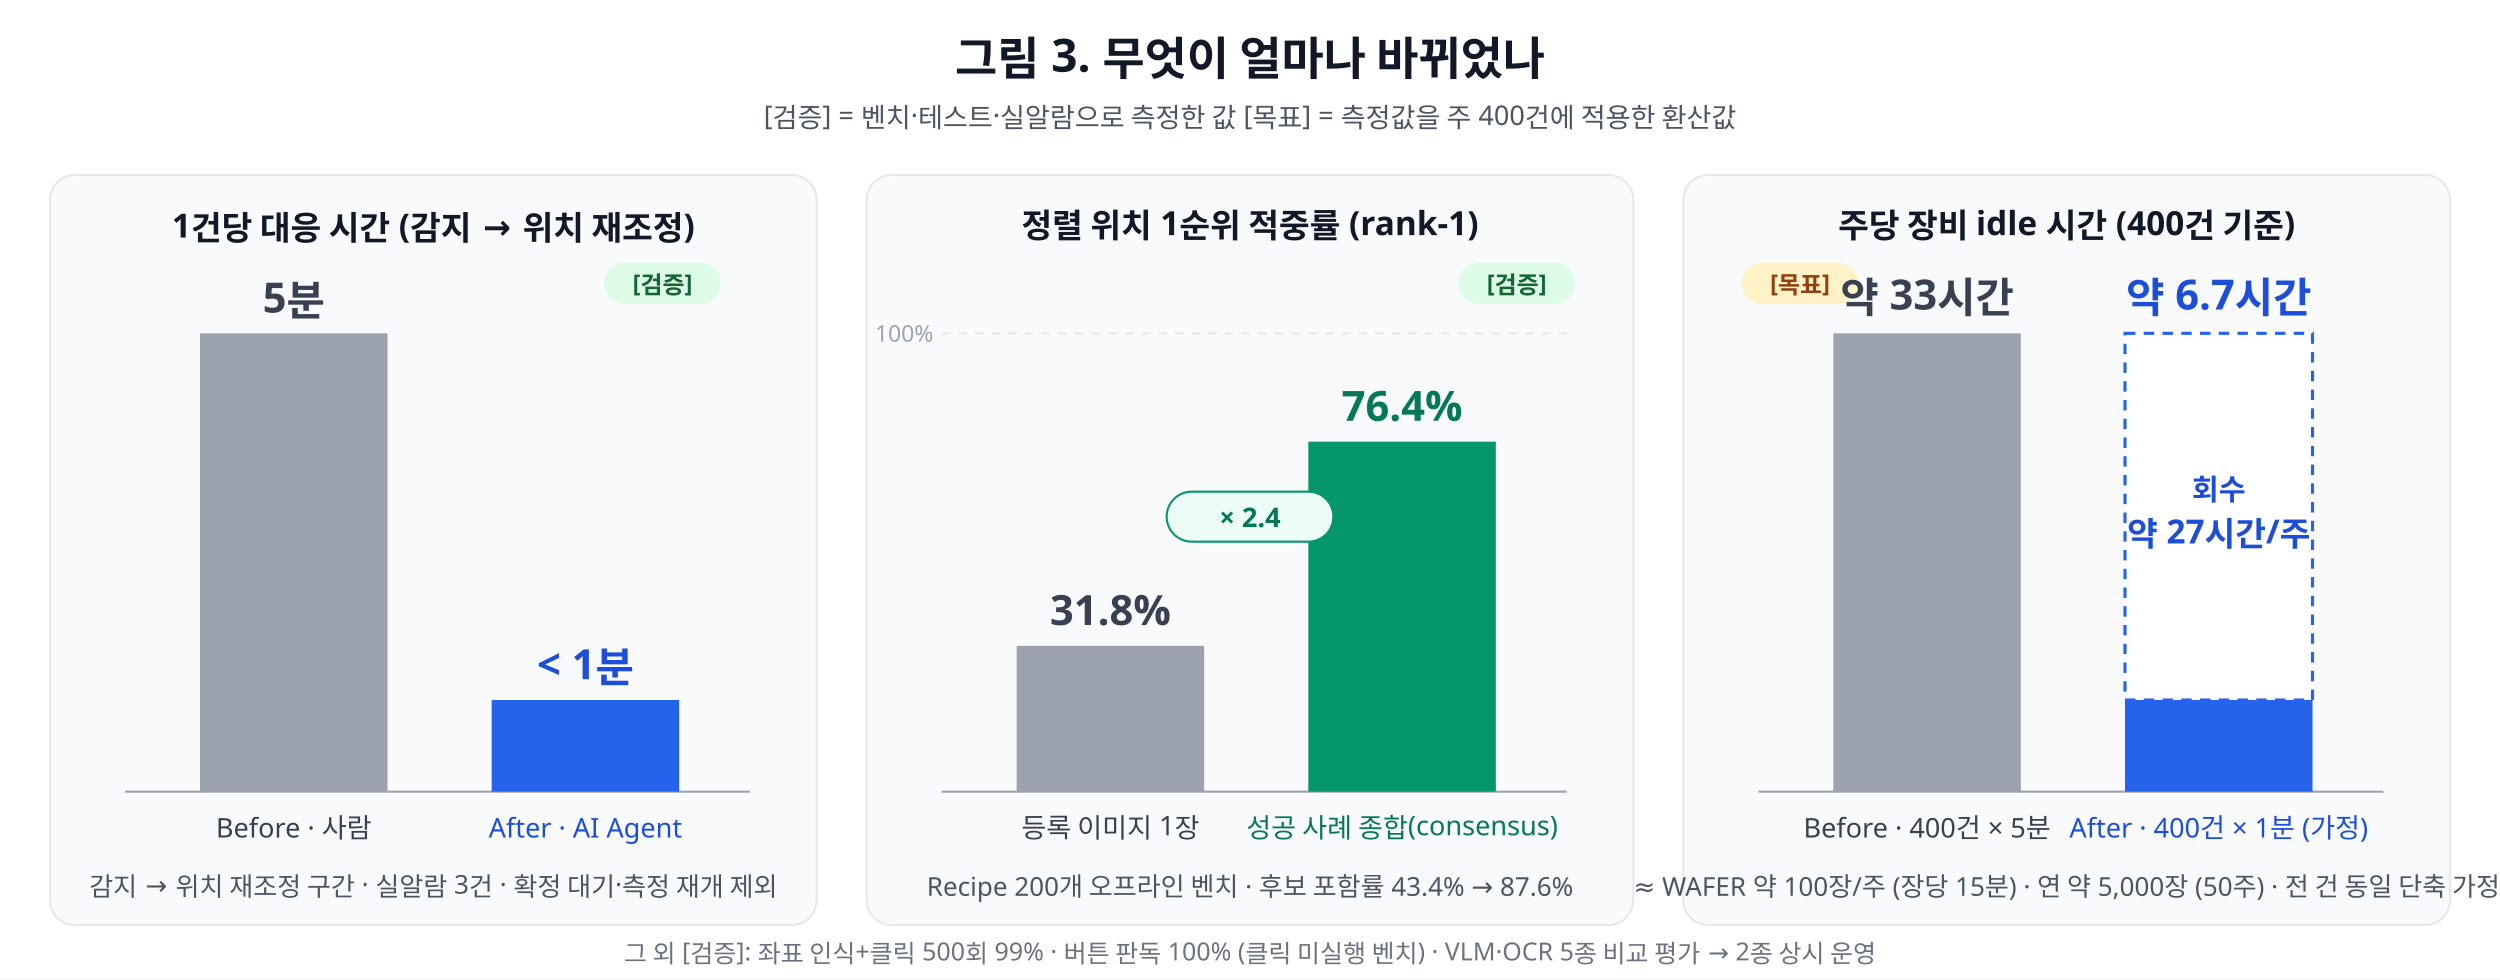
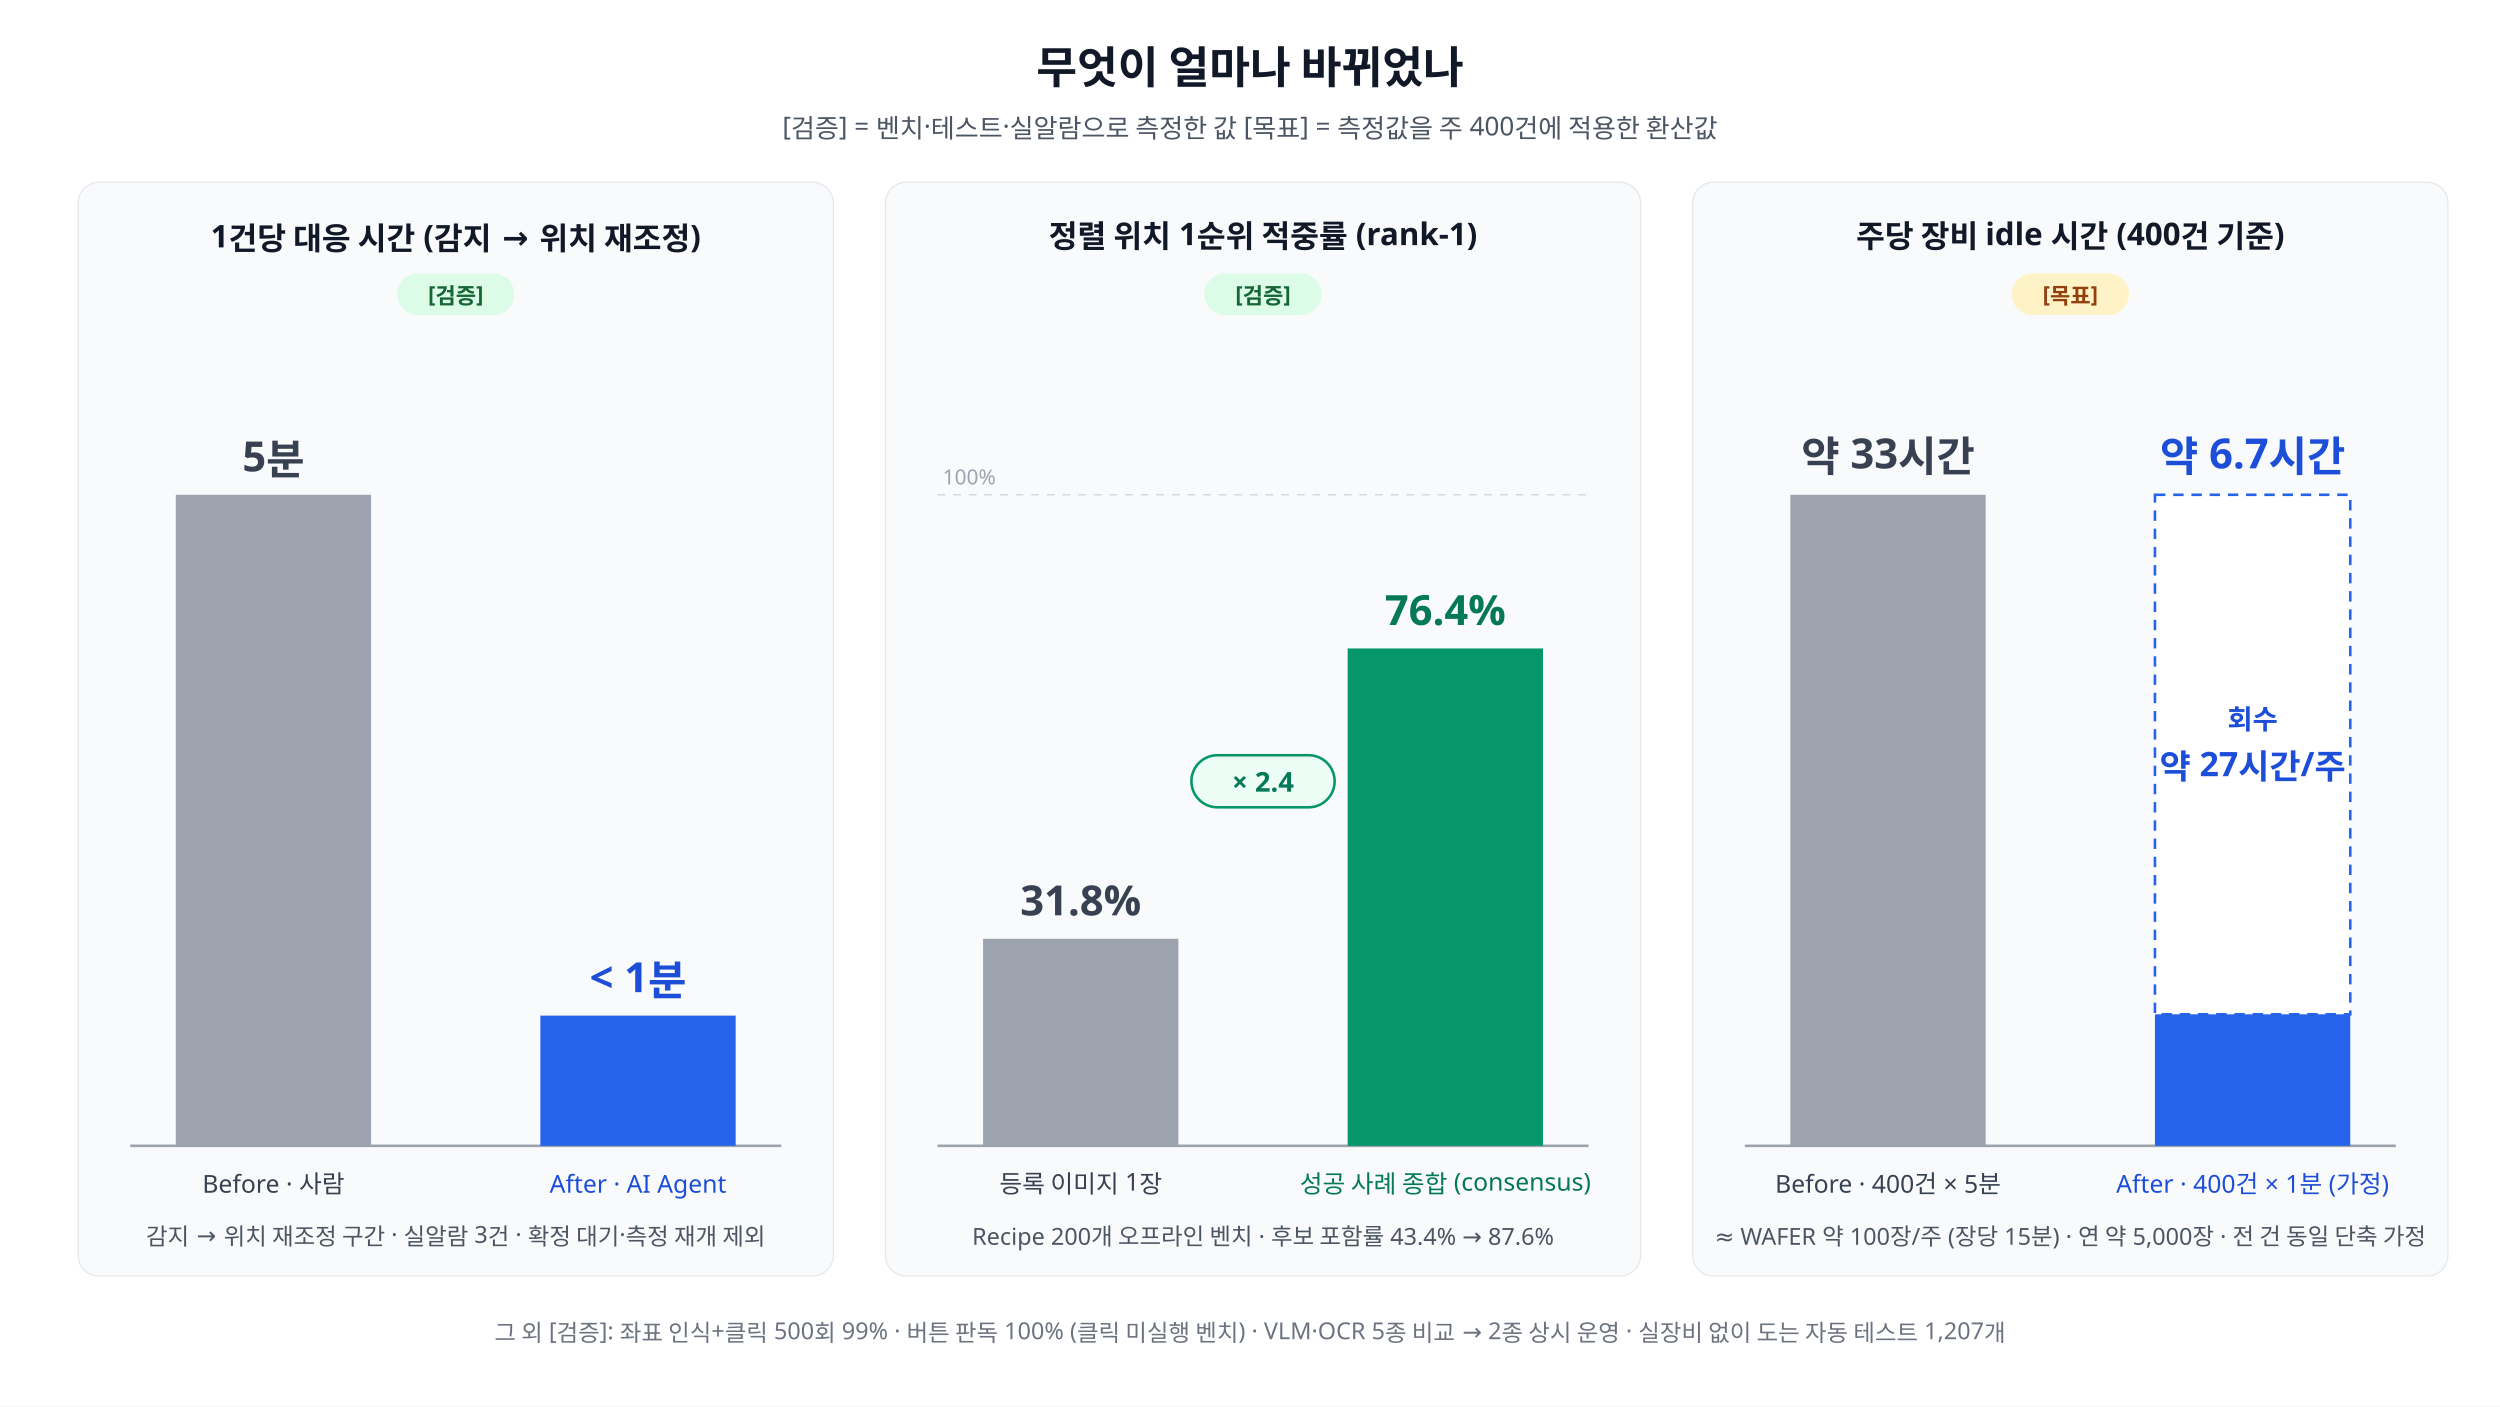
- <svg xmlns="http://www.w3.org/2000/svg" width="1200" height="470" viewBox="0 0 1200 470" font-family="Apple SD Gothic Neo, Malgun Gothic, NanumGothic, sans-serif">
-   <rect width="1200" height="470" fill="#ffffff" />
-   <text x="600" y="36" text-anchor="middle" font-size="22" font-weight="700" fill="#111827">그림 3. 무엇이 얼마나 바뀌었나</text>
-   <text x="600" y="60" text-anchor="middle" font-size="13" fill="#4b5563">[검증] = 벤치·테스트·실알람으로 측정한 값    [목표] = 측정값을 주 400건에 적용한 환산값</text>
-   <rect x="24" y="84" width="368" height="360" rx="12" fill="#f9fafb" stroke="#e5e7eb" />
-   <text x="208" y="114" text-anchor="middle" font-size="16" font-weight="700" fill="#111827">1건당 대응 시간 (감지 → 위치 재조정)</text>
-   <rect x="290" y="126" width="56" height="20" rx="10" fill="#dcfce7" />
-   <text x="318" y="140" text-anchor="middle" font-size="11.5" font-weight="700" fill="#166534">[검증]</text>
-   <line x1="60" y1="380" x2="360" y2="380" stroke="#9ca3af" />
-   <rect x="96" y="160" width="90" height="220" fill="#9ca3af" />
-   <text x="141" y="150" text-anchor="middle" font-size="20" font-weight="700" fill="#374151">5분</text>
-   <text x="141" y="402" text-anchor="middle" font-size="13" fill="#374151">Before · 사람</text>
-   <rect x="236" y="336" width="90" height="44" fill="#2563eb" />
-   <text x="281" y="326" text-anchor="middle" font-size="20" font-weight="700" fill="#1d4ed8">&lt; 1분</text>
-   <text x="281" y="402" text-anchor="middle" font-size="13" fill="#1d4ed8">After · AI Agent</text>
-   <text x="208" y="430" text-anchor="middle" font-size="12.5" fill="#4b5563">감지 → 위치 재조정 구간 · 실알람 3건 · 확정 대기·측정 재개 제외</text>
-   <rect x="416" y="84" width="368" height="360" rx="12" fill="#f9fafb" stroke="#e5e7eb" />
-   <text x="600" y="114" text-anchor="middle" font-size="16" font-weight="700" fill="#111827">정렬 위치 1순위 적중률 (rank-1)</text>
-   <rect x="700" y="126" width="56" height="20" rx="10" fill="#dcfce7" />
-   <text x="728" y="140" text-anchor="middle" font-size="11.5" font-weight="700" fill="#166534">[검증]</text>
-   <line x1="452" y1="380" x2="752" y2="380" stroke="#9ca3af" />
-   <line x1="452" y1="160" x2="752" y2="160" stroke="#e5e7eb" stroke-dasharray="4 4" />
-   <text x="448" y="164" text-anchor="end" font-size="11" fill="#9ca3af">100%</text>
-   <rect x="488" y="310" width="90" height="70" fill="#9ca3af" />
-   <text x="533" y="300" text-anchor="middle" font-size="20" font-weight="700" fill="#374151">31.8%</text>
-   <text x="533" y="402" text-anchor="middle" font-size="13" fill="#374151">등록 이미지 1장</text>
-   <rect x="628" y="212" width="90" height="168" fill="#059669" />
-   <text x="673" y="202" text-anchor="middle" font-size="20" font-weight="700" fill="#047857">76.4%</text>
-   <text x="673" y="402" text-anchor="middle" font-size="13" fill="#047857">성공 사례 종합(consensus)</text>
-   <rect x="560" y="236" width="80" height="24" rx="12" fill="#ecfdf5" stroke="#059669" />
-   <text x="600" y="253" text-anchor="middle" font-size="13" font-weight="700" fill="#047857">× 2.4</text>
-   <text x="600" y="430" text-anchor="middle" font-size="12.5" fill="#4b5563">Recipe 200개 오프라인 벤치 · 후보 포함률 43.4% → 87.6%</text>
-   <rect x="808" y="84" width="368" height="360" rx="12" fill="#f9fafb" stroke="#e5e7eb" />
-   <text x="992" y="114" text-anchor="middle" font-size="16" font-weight="700" fill="#111827">주당 장비 idle 시간 (400건 기준)</text>
-   <rect x="836" y="126" width="56" height="20" rx="10" fill="#fef3c7" />
-   <text x="864" y="140" text-anchor="middle" font-size="11.5" font-weight="700" fill="#92400e">[목표]</text>
-   <line x1="844" y1="380" x2="1144" y2="380" stroke="#9ca3af" />
-   <rect x="880" y="160" width="90" height="220" fill="#9ca3af" />
-   <text x="925" y="150" text-anchor="middle" font-size="20" font-weight="700" fill="#374151">약 33시간</text>
-   <text x="925" y="402" text-anchor="middle" font-size="13" fill="#374151">Before · 400건 × 5분</text>
-   <rect x="1020" y="160" width="90" height="176" fill="#ffffff" stroke="#2563eb" stroke-width="1.5" stroke-dasharray="5 4" />
-   <rect x="1020" y="336" width="90" height="44" fill="#2563eb" />
-   <text x="1065" y="150" text-anchor="middle" font-size="20" font-weight="700" fill="#1d4ed8">약 6.7시간</text>
-   <text x="1065" y="240" text-anchor="middle" font-size="14" font-weight="700" fill="#1d4ed8">회수</text>
-   <text x="1065" y="262" text-anchor="middle" font-size="16" font-weight="700" fill="#1d4ed8">약 27시간/주</text>
-   <text x="1065" y="402" text-anchor="middle" font-size="13" fill="#1d4ed8">After · 400건 × 1분 (가정)</text>
-   <text x="992" y="430" text-anchor="middle" font-size="12.5" fill="#4b5563">≈ WAFER 약 100장/주 (장당 15분) · 연 약 5,000장 (50주) · 전 건 동일 단축 가정</text>
-   <text x="600" y="462" text-anchor="middle" font-size="12" fill="#6b7280">그 외 [검증]: 좌표 인식+클릭 500회 99% · 버튼 판독 100% (클릭 미실행 벤치) · VLM·OCR 5종 비교 평가 → 2종 상시 운영</text>
+ <svg xmlns="http://www.w3.org/2000/svg" width="1920" height="1080" viewBox="0 0 1920 1080" font-family="Apple SD Gothic Neo, Malgun Gothic, NanumGothic, sans-serif">
+   <rect width="1920" height="1080" fill="#ffffff" />
+   <text x="960" y="64" text-anchor="middle" font-size="34" font-weight="700" fill="#111827">무엇이 얼마나 바뀌었나</text>
+   <text x="960" y="104" text-anchor="middle" font-size="20" fill="#4b5563">[검증] = 벤치·테스트·실알람으로 측정한 값        [목표] = 측정값을 주 400건에 적용한 환산값</text>
+   <rect x="60" y="140" width="580" height="840" rx="16" fill="#f9fafb" stroke="#e5e7eb" />
+   <text x="350" y="190" text-anchor="middle" font-size="24" font-weight="700" fill="#111827">1건당 대응 시간 (감지 → 위치 재조정)</text>
+   <rect x="305" y="210" width="90" height="32" rx="16" fill="#dcfce7" />
+   <text x="350" y="232" text-anchor="middle" font-size="17" font-weight="700" fill="#166534">[검증]</text>
+   <line x1="100" y1="880" x2="600" y2="880" stroke="#9ca3af" stroke-width="2" />
+   <rect x="135" y="380" width="150" height="500" fill="#9ca3af" />
+   <text x="210" y="362" text-anchor="middle" font-size="32" font-weight="700" fill="#374151">5분</text>
+   <text x="210" y="916" text-anchor="middle" font-size="19" fill="#374151">Before · 사람</text>
+   <rect x="415" y="780" width="150" height="100" fill="#2563eb" />
+   <text x="490" y="762" text-anchor="middle" font-size="32" font-weight="700" fill="#1d4ed8">&lt; 1분</text>
+   <text x="490" y="916" text-anchor="middle" font-size="19" fill="#1d4ed8">After · AI Agent</text>
+   <text x="350" y="956" text-anchor="middle" font-size="18" fill="#4b5563">감지 → 위치 재조정 구간 · 실알람 3건 · 확정 대기·측정 재개 제외</text>
+   <rect x="680" y="140" width="580" height="840" rx="16" fill="#f9fafb" stroke="#e5e7eb" />
+   <text x="970" y="190" text-anchor="middle" font-size="24" font-weight="700" fill="#111827">정렬 위치 1순위 적중률 (rank-1)</text>
+   <rect x="925" y="210" width="90" height="32" rx="16" fill="#dcfce7" />
+   <text x="970" y="232" text-anchor="middle" font-size="17" font-weight="700" fill="#166534">[검증]</text>
+   <line x1="720" y1="880" x2="1220" y2="880" stroke="#9ca3af" stroke-width="2" />
+   <line x1="720" y1="380" x2="1220" y2="380" stroke="#d1d5db" stroke-dasharray="6 6" />
+   <text x="724" y="372" font-size="16" fill="#9ca3af">100%</text>
+   <rect x="755" y="721" width="150" height="159" fill="#9ca3af" />
+   <text x="830" y="703" text-anchor="middle" font-size="32" font-weight="700" fill="#374151">31.8%</text>
+   <text x="830" y="916" text-anchor="middle" font-size="19" fill="#374151">등록 이미지 1장</text>
+   <rect x="1035" y="498" width="150" height="382" fill="#059669" />
+   <text x="1110" y="480" text-anchor="middle" font-size="32" font-weight="700" fill="#047857">76.4%</text>
+   <text x="1110" y="916" text-anchor="middle" font-size="19" fill="#047857">성공 사례 종합 (consensus)</text>
+   <rect x="915" y="580" width="110" height="40" rx="20" fill="#ecfdf5" stroke="#059669" stroke-width="2" />
+   <text x="970" y="608" text-anchor="middle" font-size="21" font-weight="700" fill="#047857">× 2.4</text>
+   <text x="970" y="956" text-anchor="middle" font-size="18" fill="#4b5563">Recipe 200개 오프라인 벤치 · 후보 포함률 43.4% → 87.6%</text>
+   <rect x="1300" y="140" width="580" height="840" rx="16" fill="#f9fafb" stroke="#e5e7eb" />
+   <text x="1590" y="190" text-anchor="middle" font-size="24" font-weight="700" fill="#111827">주당 장비 idle 시간 (400건 기준)</text>
+   <rect x="1545" y="210" width="90" height="32" rx="16" fill="#fef3c7" />
+   <text x="1590" y="232" text-anchor="middle" font-size="17" font-weight="700" fill="#92400e">[목표]</text>
+   <line x1="1340" y1="880" x2="1840" y2="880" stroke="#9ca3af" stroke-width="2" />
+   <rect x="1375" y="380" width="150" height="500" fill="#9ca3af" />
+   <text x="1450" y="362" text-anchor="middle" font-size="32" font-weight="700" fill="#374151">약 33시간</text>
+   <text x="1450" y="916" text-anchor="middle" font-size="19" fill="#374151">Before · 400건 × 5분</text>
+   <rect x="1655" y="380" width="150" height="399" fill="#ffffff" stroke="#2563eb" stroke-width="2" stroke-dasharray="8 6" />
+   <rect x="1655" y="779" width="150" height="101" fill="#2563eb" />
+   <text x="1730" y="362" text-anchor="middle" font-size="32" font-weight="700" fill="#1d4ed8">약 6.7시간</text>
+   <text x="1730" y="560" text-anchor="middle" font-size="21" font-weight="700" fill="#1d4ed8">회수</text>
+   <text x="1730" y="598" text-anchor="middle" font-size="26" font-weight="700" fill="#1d4ed8">약 27시간/주</text>
+   <text x="1730" y="916" text-anchor="middle" font-size="19" fill="#1d4ed8">After · 400건 × 1분 (가정)</text>
+   <text x="1590" y="956" text-anchor="middle" font-size="18" fill="#4b5563">≈ WAFER 약 100장/주 (장당 15분) · 연 약 5,000장 · 전 건 동일 단축 가정</text>
+   <text x="960" y="1030" text-anchor="middle" font-size="18" fill="#6b7280">그 외 [검증]: 좌표 인식+클릭 500회 99% · 버튼 판독 100% (클릭 미실행 벤치) · VLM·OCR 5종 비교 → 2종 상시 운영 · 실장비 없이 도는 자동 테스트 1,207개</text>
</svg>
